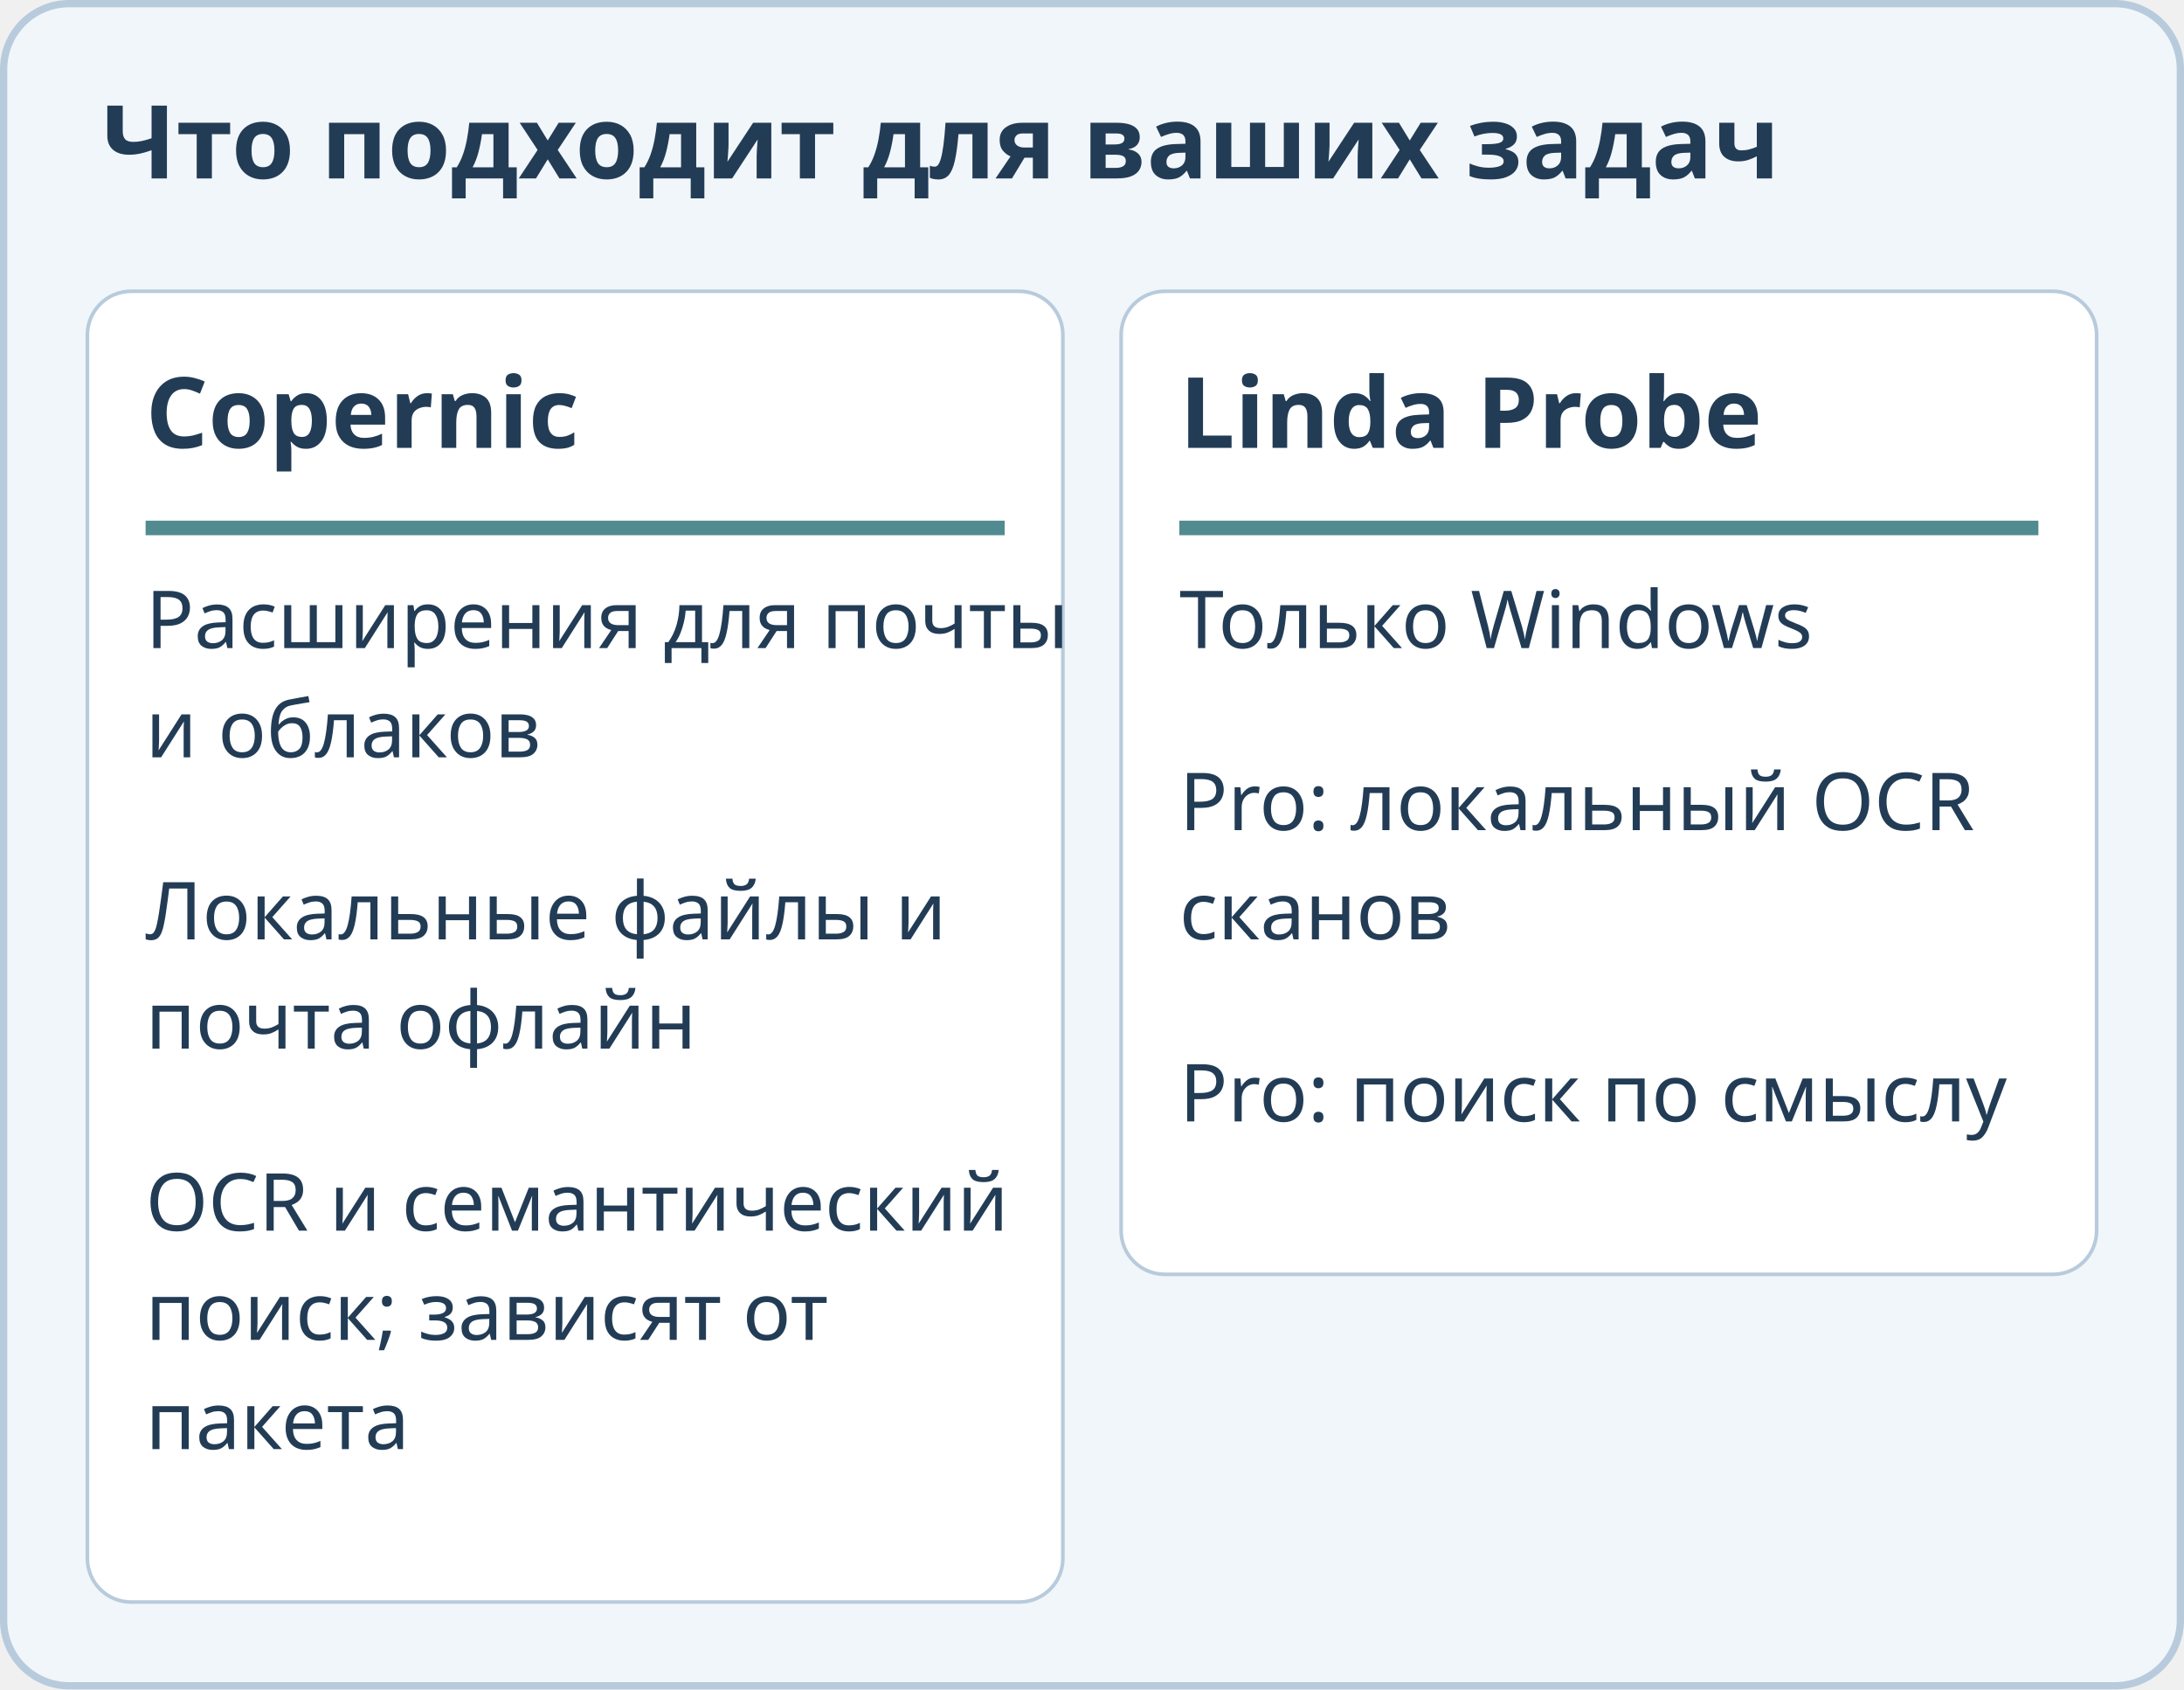
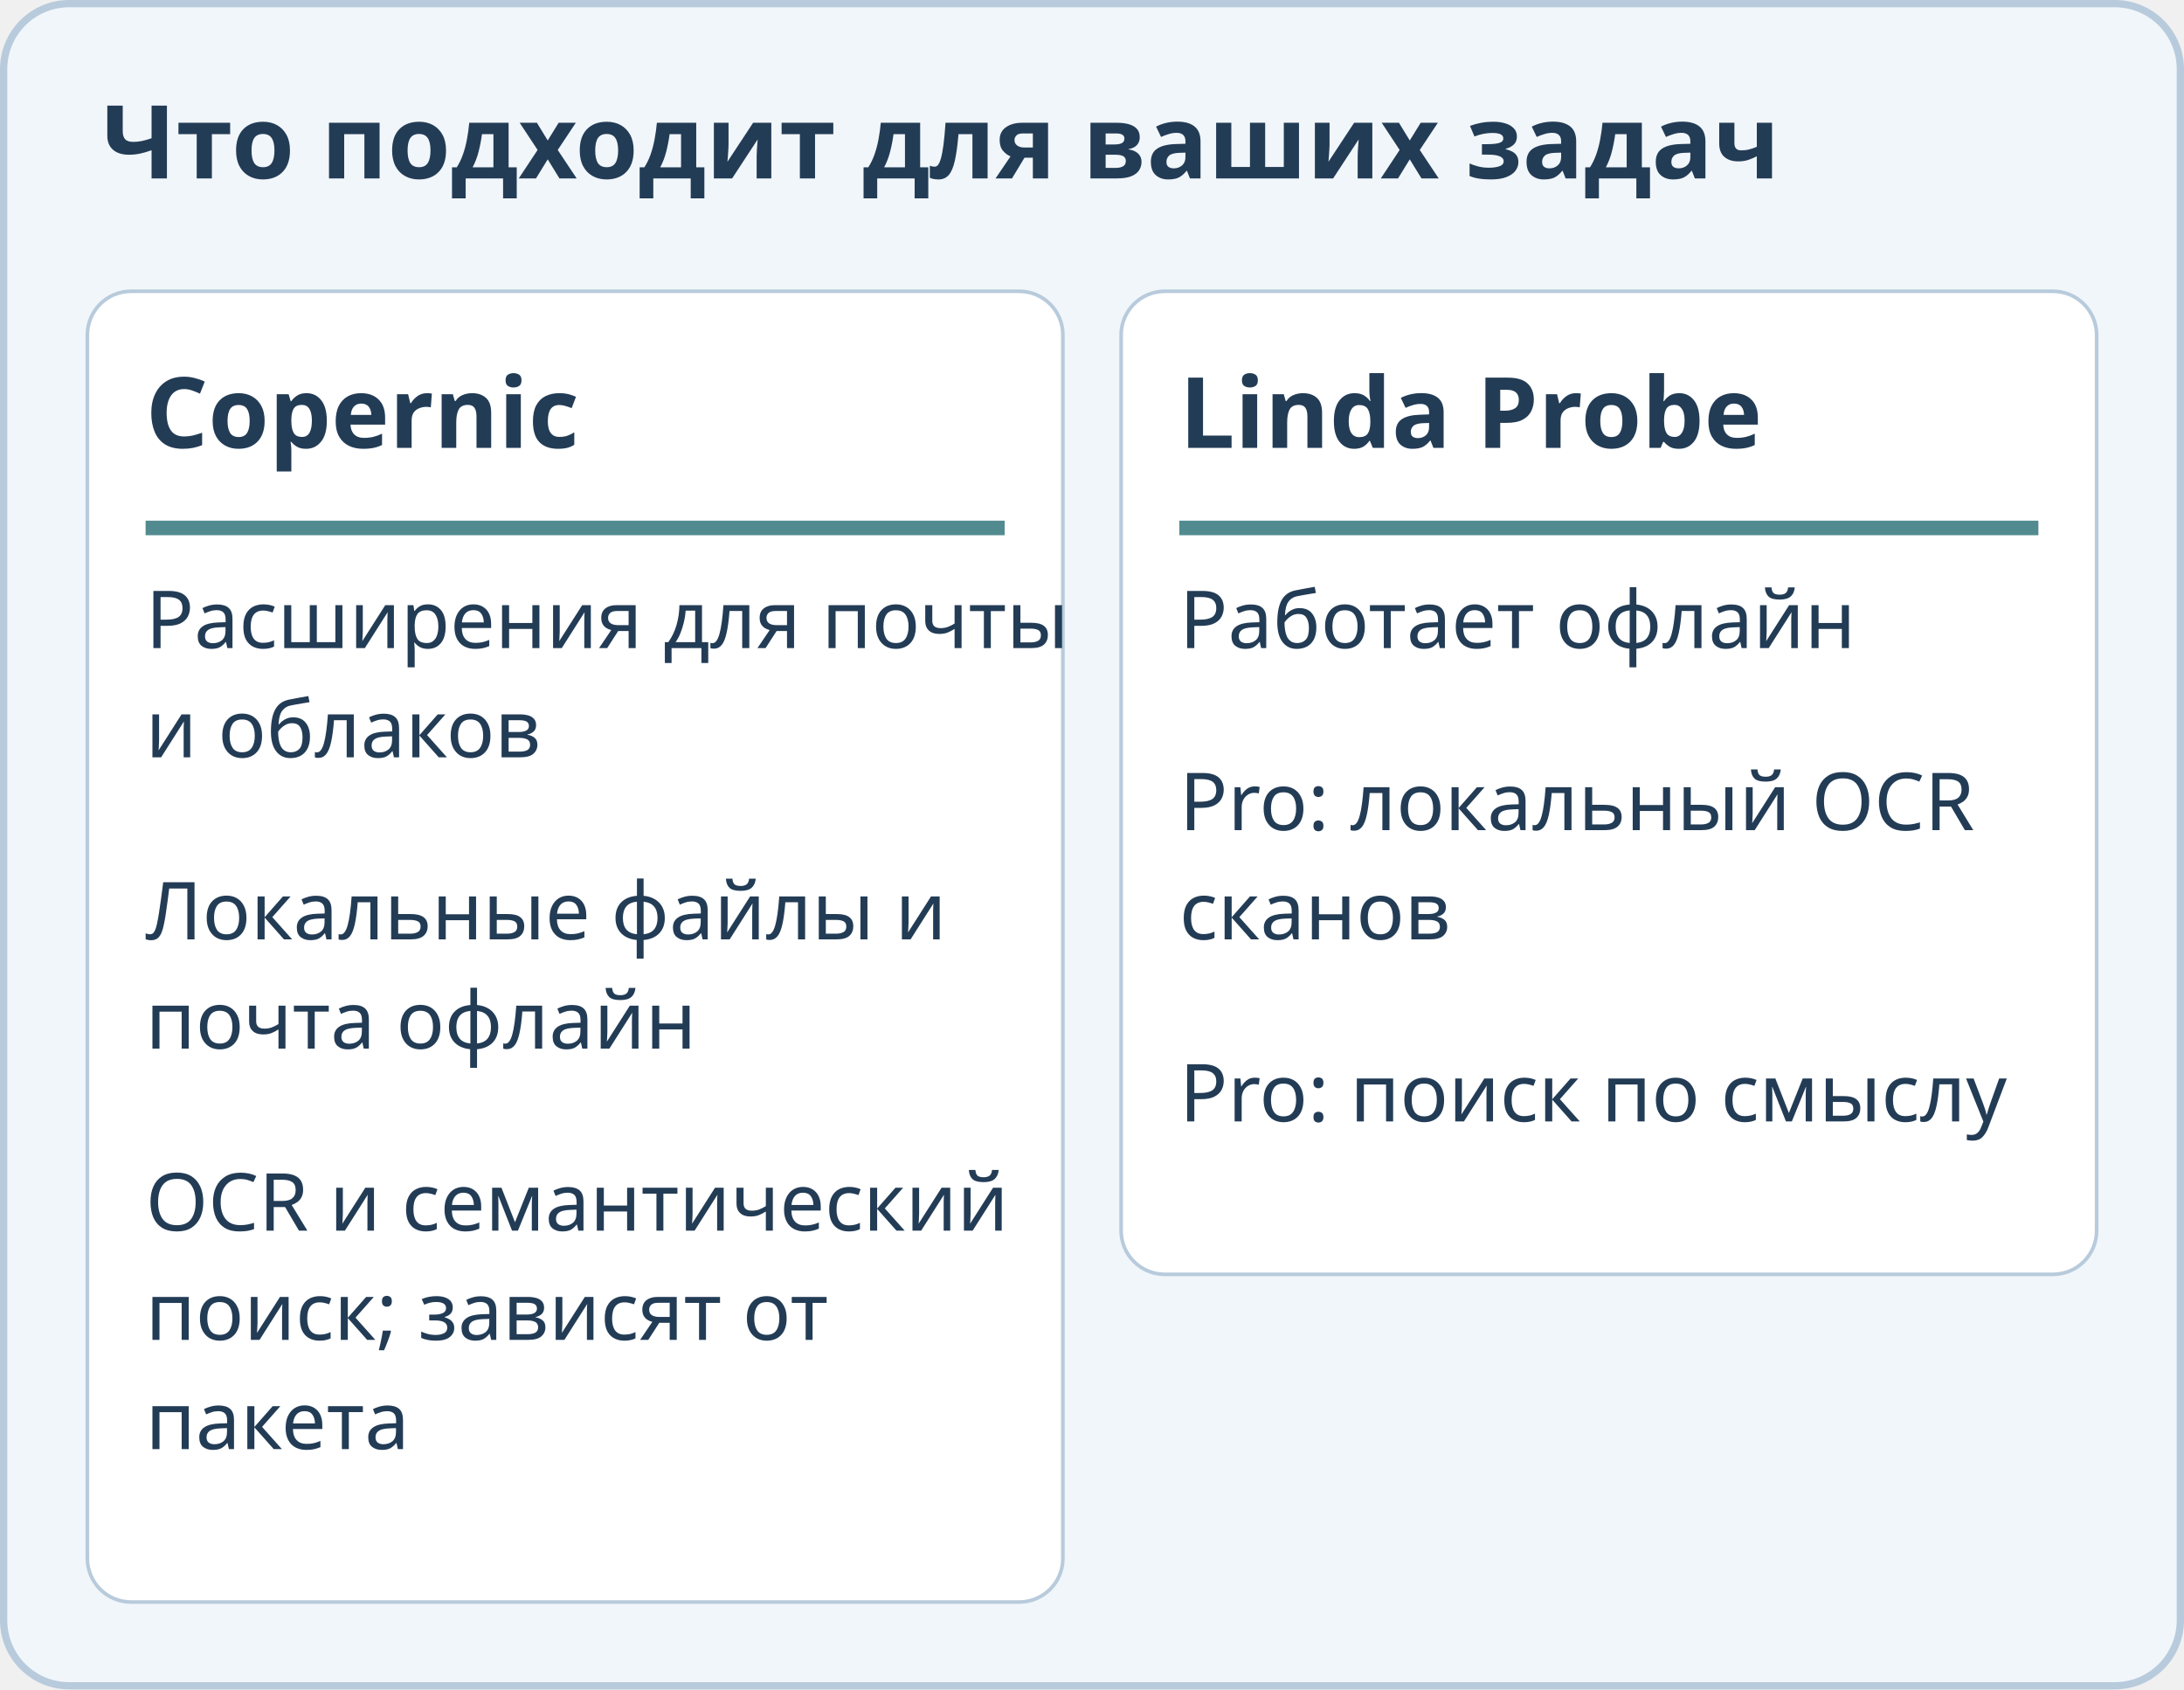
<svg xmlns="http://www.w3.org/2000/svg" xml:lang="ru" width="600" height="464" viewBox="0 0 600 464" role="img" aria-labelledby="title">
  <rect x="1" y="1" width="598" height="462" rx="18" fill="#f1f6fa" stroke="#b8cbdc" stroke-width="2" />
  <g font-family="Segoe UI, sans-serif">
    <text x="28" y="49" font-size="28" font-weight="600" fill="#233c56">
      <tspan x="28" dy="0">Что подходит для ваших задач</tspan>
    </text>
    <rect x="24" y="80" width="268" height="360" rx="12" fill="#fff" stroke="#b8cbdc" />
    <text x="40" y="123" font-size="27" font-weight="600" fill="#233c56">
      <tspan x="40" dy="0">Copernic</tspan>
    </text>
    <path d="M40 145 H276" stroke="#518b8f" stroke-width="4" />
    <text x="40" y="178" font-size="22" fill="#233c56">
      <tspan x="40" dy="0">Расширения для почты</tspan>
      <tspan x="40" dy="30">и облаков</tspan>
    </text>
    <text x="40" y="258" font-size="22" fill="#233c56">
      <tspan x="40" dy="0">Локальные файлы и</tspan>
      <tspan x="40" dy="30">почта офлайн</tspan>
    </text>
    <text x="40" y="338" font-size="22" fill="#233c56">
      <tspan x="40" dy="0">OCR и семантический</tspan>
      <tspan x="40" dy="30">поиск; зависят от</tspan>
      <tspan x="40" dy="30">пакета</tspan>
    </text>
    <rect x="308" y="80" width="268" height="270" rx="12" fill="#fff" stroke="#b8cbdc" />
    <text x="324" y="123" font-size="27" font-weight="600" fill="#233c56">
      <tspan x="324" dy="0">Linda Probe</tspan>
    </text>
    <path d="M324 145 H560" stroke="#518b8f" stroke-width="4" />
    <text x="324" y="178" font-size="22" fill="#233c56">
-       <tspan x="324" dy="0">Только Windows</tspan>
+       <tspan x="324" dy="0">Работает офлайн</tspan>
    </text>
    <text x="324" y="228" font-size="22" fill="#233c56">
      <tspan x="324" dy="0">Pro: локальный OCR</tspan>
      <tspan x="324" dy="30">сканов</tspan>
    </text>
    <text x="324" y="308" font-size="22" fill="#233c56">
      <tspan x="324" dy="0">Pro: поиск по смыслу</tspan>
    </text>
  </g>
</svg>
